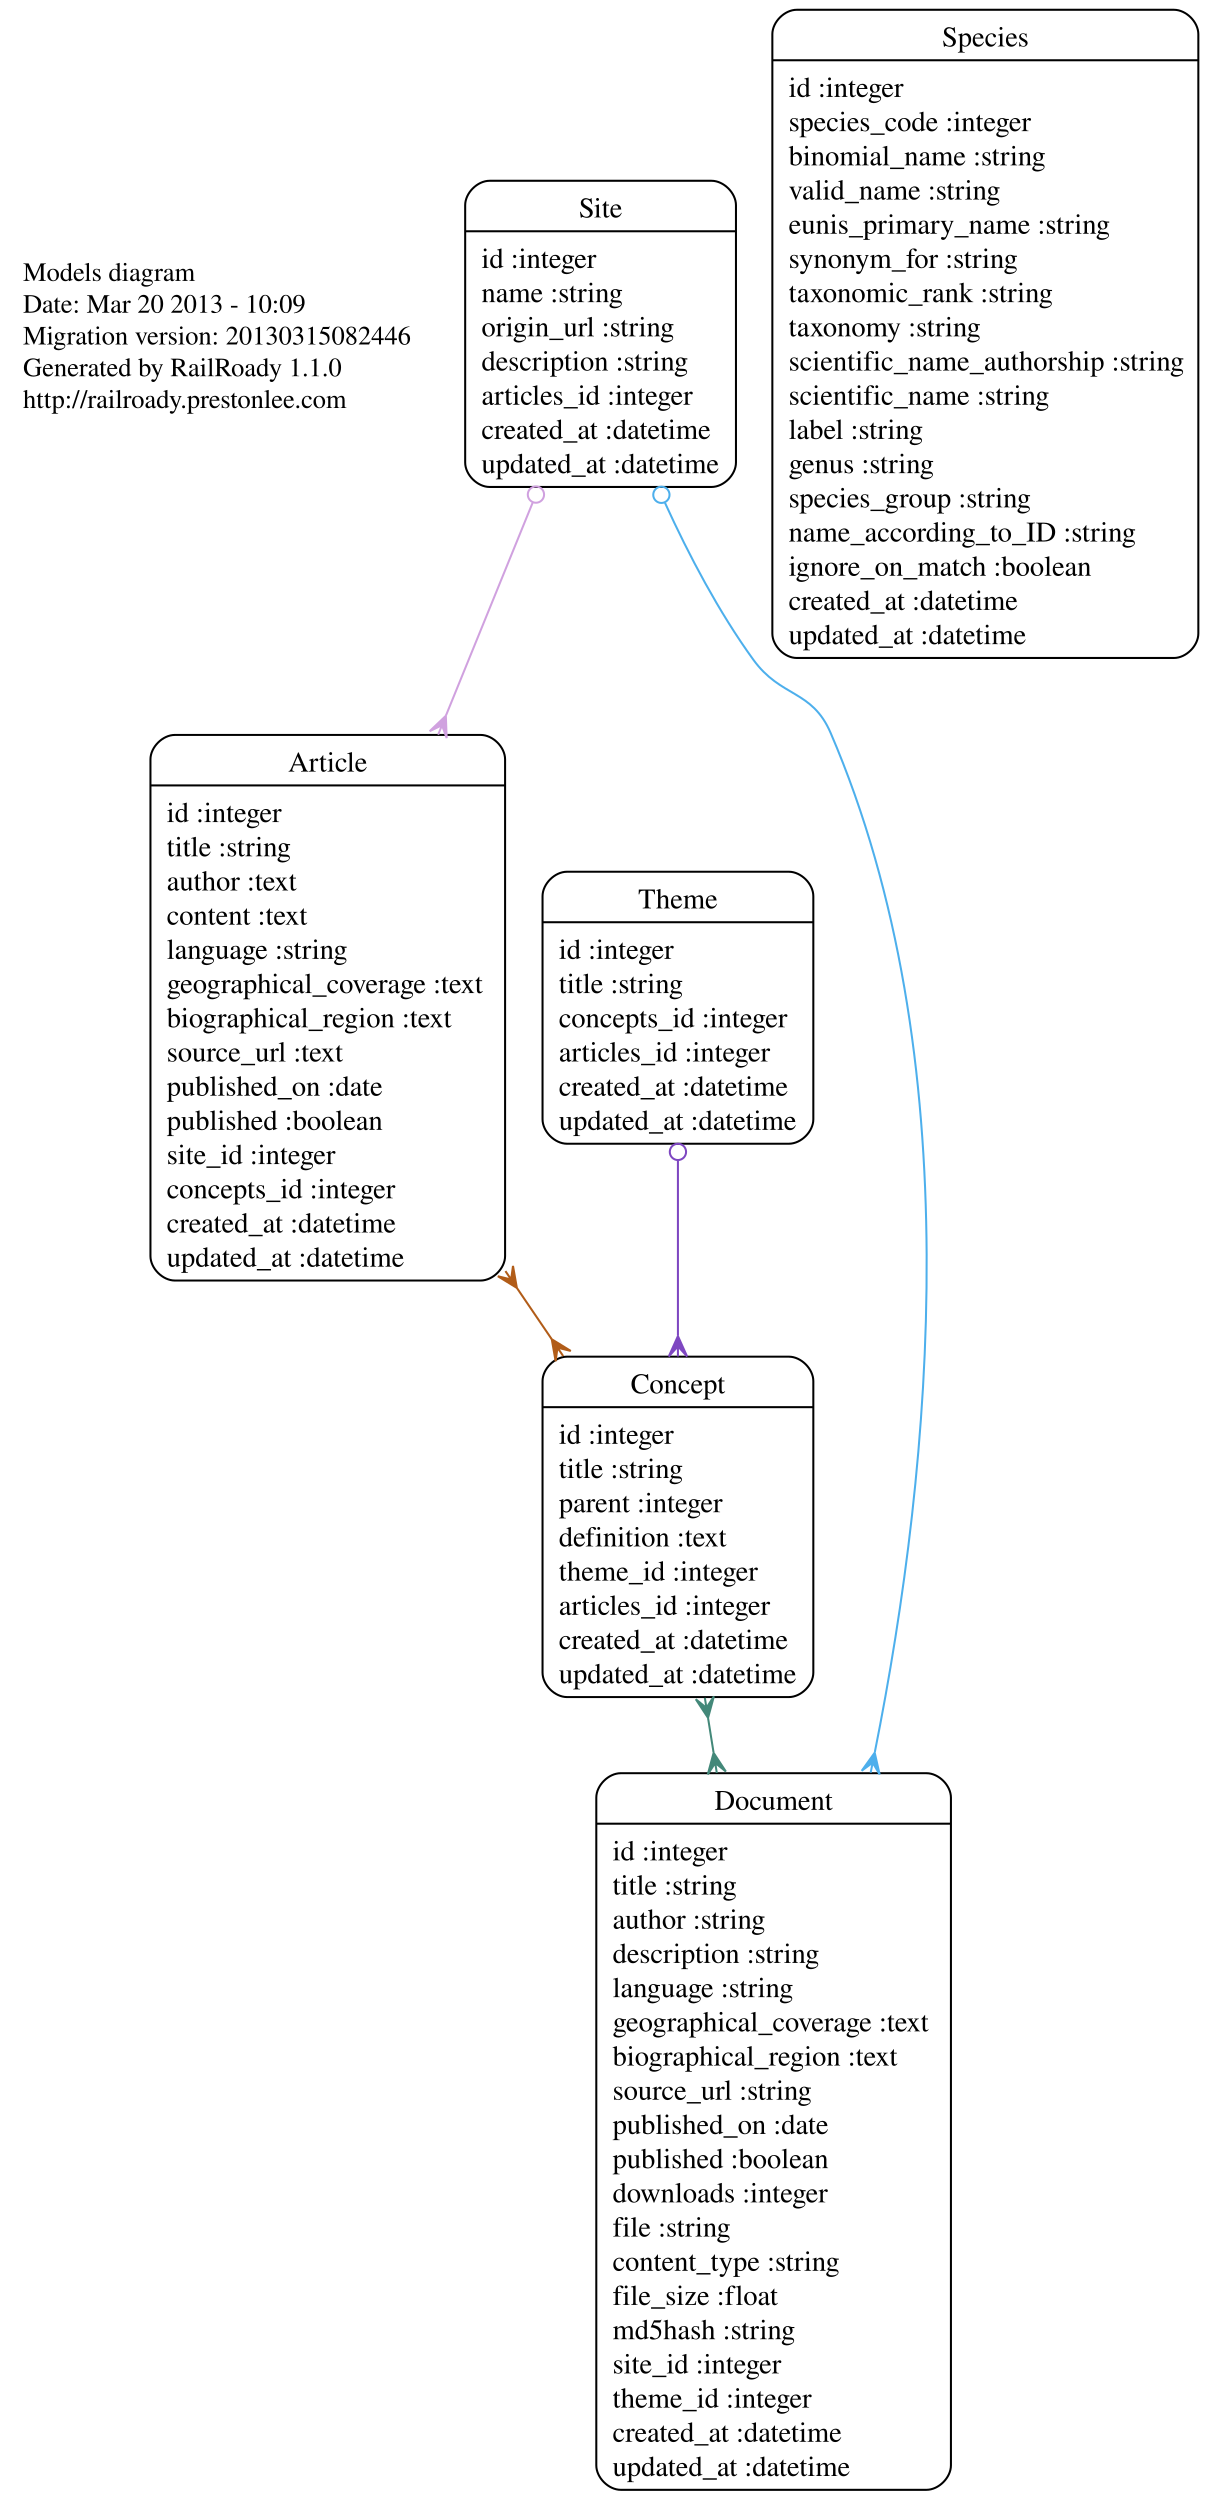
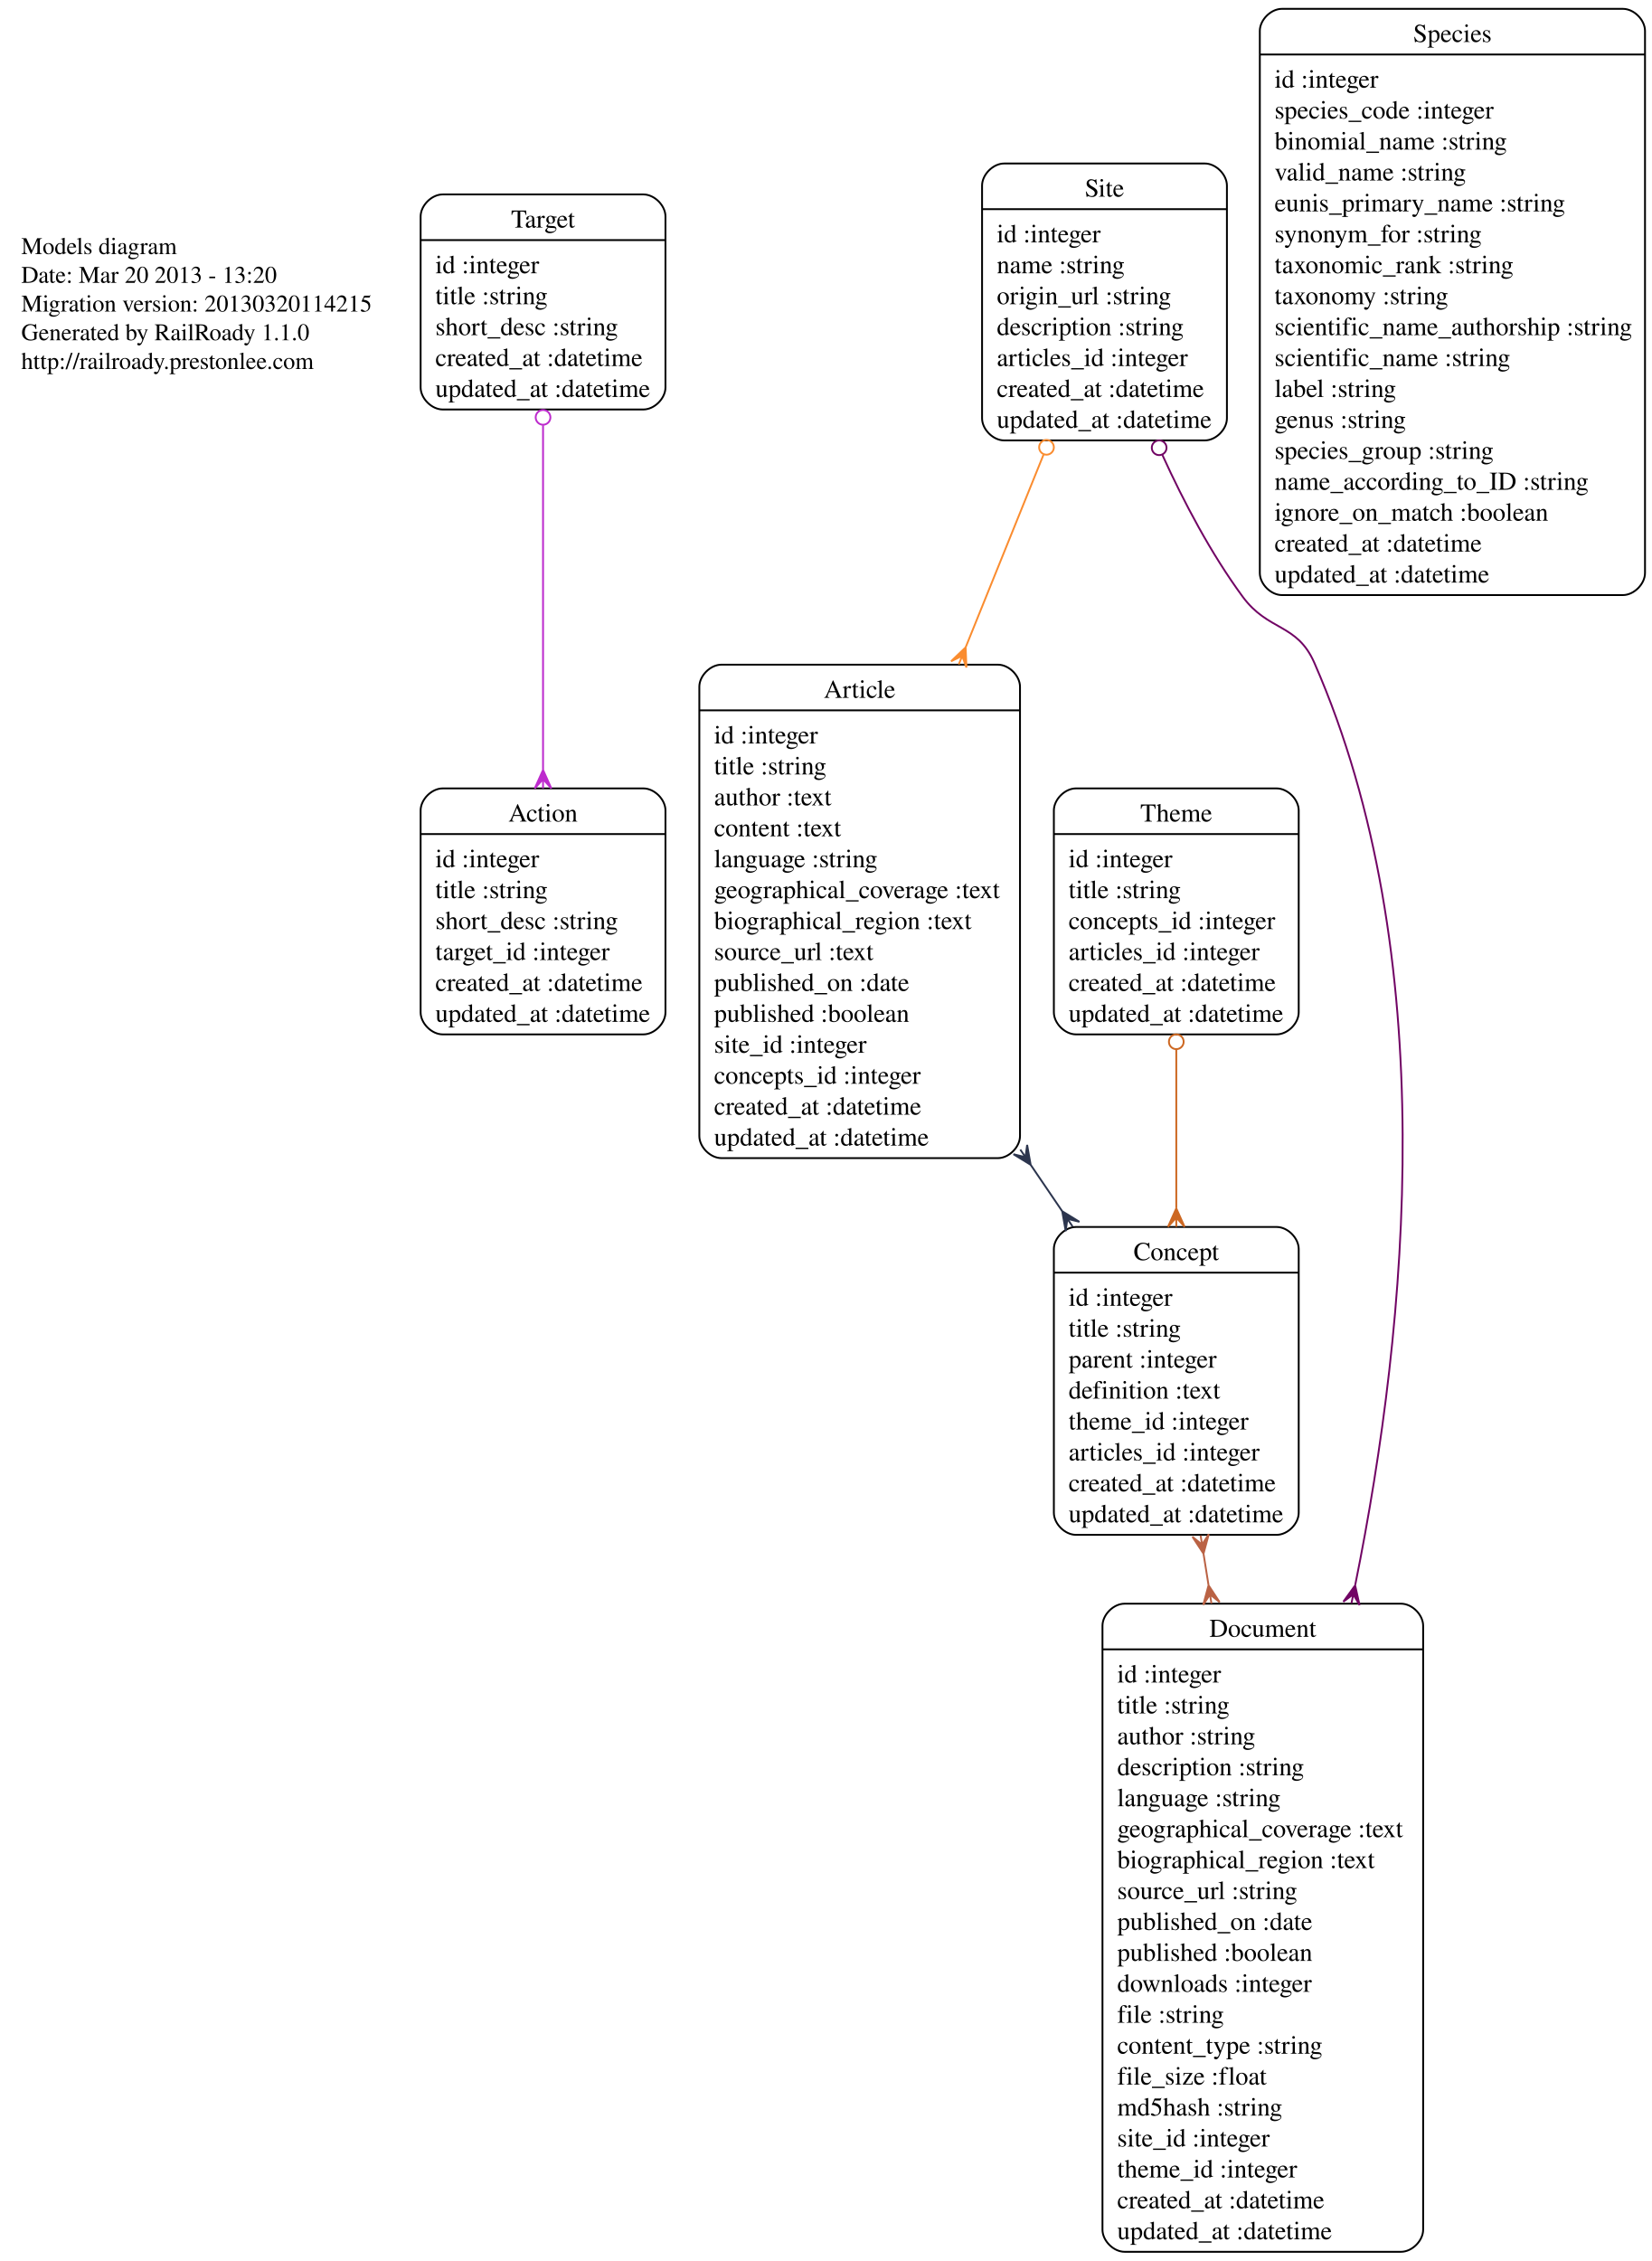
- <svg xmlns="http://www.w3.org/2000/svg" width="592pt" height="1228pt" viewBox="0.00 0.00 592.00 1228.00">
+ <svg xmlns="http://www.w3.org/2000/svg" width="897pt" height="1228pt" viewBox="0.00 0.00 897.00 1228.00">
  <g id="graph0" class="graph" transform="scale(1 1) rotate(0) translate(4 1224)">
-     <polygon fill="white" stroke="white" points="-4,5 -4,-1224 589,-1224 589,5 -4,5" />
+     <polygon fill="white" stroke="white" points="-4,5 -4,-1224 894,-1224 894,5 -4,5" />
    <g id="node1" class="node">
-       <text text-anchor="start" x="7.312" y="-1086" font-family="Times,serif" font-size="13.00">Models diagram</text>
-       <text text-anchor="start" x="7.312" y="-1070.4" font-family="Times,serif" font-size="13.00">Date: Mar 20 2013 - 10:09</text>
-       <text text-anchor="start" x="7.312" y="-1054.8" font-family="Times,serif" font-size="13.00">Migration version: 20130315082446</text>
-       <text text-anchor="start" x="7.312" y="-1039.2" font-family="Times,serif" font-size="13.00">Generated by RailRoady 1.1.0</text>
-       <text text-anchor="start" x="7.312" y="-1023.6" font-family="Times,serif" font-size="13.00">http://railroady.prestonlee.com</text>
+       <text text-anchor="start" x="7.55" y="-1086" font-family="Times,serif" font-size="13.00">Models diagram</text>
+       <text text-anchor="start" x="7.55" y="-1070.4" font-family="Times,serif" font-size="13.00">Date: Mar 20 2013 - 13:20</text>
+       <text text-anchor="start" x="7.55" y="-1054.8" font-family="Times,serif" font-size="13.00">Migration version: 20130320114215</text>
+       <text text-anchor="start" x="7.55" y="-1039.2" font-family="Times,serif" font-size="13.00">Generated by RailRoady 1.1.0</text>
+       <text text-anchor="start" x="7.55" y="-1023.6" font-family="Times,serif" font-size="13.00">http://railroady.prestonlee.com</text>
    </g>
    <g id="node2" class="node">
-       <path fill="none" stroke="black" d="M81.901,-595C81.901,-595 232.099,-595 232.099,-595 238.099,-595 244.099,-601 244.099,-607 244.099,-607 244.099,-851 244.099,-851 244.099,-857 238.099,-863 232.099,-863 232.099,-863 81.901,-863 81.901,-863 75.901,-863 69.901,-857 69.901,-851 69.901,-851 69.901,-607 69.901,-607 69.901,-601 75.901,-595 81.901,-595" />
-       <text text-anchor="middle" x="157" y="-845" font-family="Times,serif" font-size="14.00">Article</text>
-       <polyline fill="none" stroke="black" points="69.901,-838.2 244.099,-838.2 " />
-       <text text-anchor="start" x="77.901" y="-820.2" font-family="Times,serif" font-size="14.00">id :integer</text>
-       <text text-anchor="start" x="77.901" y="-803.4" font-family="Times,serif" font-size="14.00">title :string</text>
-       <text text-anchor="start" x="77.901" y="-786.6" font-family="Times,serif" font-size="14.00">author :text</text>
-       <text text-anchor="start" x="77.901" y="-769.8" font-family="Times,serif" font-size="14.00">content :text</text>
-       <text text-anchor="start" x="77.901" y="-753" font-family="Times,serif" font-size="14.00">language :string</text>
-       <text text-anchor="start" x="77.901" y="-736.2" font-family="Times,serif" font-size="14.00">geographical_coverage :text</text>
-       <text text-anchor="start" x="77.901" y="-719.4" font-family="Times,serif" font-size="14.00">biographical_region :text</text>
-       <text text-anchor="start" x="77.901" y="-702.6" font-family="Times,serif" font-size="14.00">source_url :text</text>
-       <text text-anchor="start" x="77.901" y="-685.8" font-family="Times,serif" font-size="14.00">published_on :date</text>
-       <text text-anchor="start" x="77.901" y="-669" font-family="Times,serif" font-size="14.00">published :boolean</text>
-       <text text-anchor="start" x="77.901" y="-652.2" font-family="Times,serif" font-size="14.00">site_id :integer</text>
-       <text text-anchor="start" x="77.901" y="-635.4" font-family="Times,serif" font-size="14.00">concepts_id :integer</text>
-       <text text-anchor="start" x="77.901" y="-618.6" font-family="Times,serif" font-size="14.00">created_at :datetime</text>
-       <text text-anchor="start" x="77.901" y="-601.8" font-family="Times,serif" font-size="14.00">updated_at :datetime</text>
+       <path fill="none" stroke="black" d="M236.495,-662.2C236.495,-662.2 345.505,-662.2 345.505,-662.2 351.505,-662.2 357.505,-668.2 357.505,-674.2 357.505,-674.2 357.505,-783.8 357.505,-783.8 357.505,-789.8 351.505,-795.8 345.505,-795.8 345.505,-795.8 236.495,-795.8 236.495,-795.8 230.495,-795.8 224.495,-789.8 224.495,-783.8 224.495,-783.8 224.495,-674.2 224.495,-674.2 224.495,-668.2 230.495,-662.2 236.495,-662.2" />
+       <text text-anchor="middle" x="291" y="-777.8" font-family="Times,serif" font-size="14.00">Action</text>
+       <polyline fill="none" stroke="black" points="224.495,-771 357.505,-771 " />
+       <text text-anchor="start" x="232.495" y="-753" font-family="Times,serif" font-size="14.00">id :integer</text>
+       <text text-anchor="start" x="232.495" y="-736.2" font-family="Times,serif" font-size="14.00">title :string</text>
+       <text text-anchor="start" x="232.495" y="-719.4" font-family="Times,serif" font-size="14.00">short_desc :string</text>
+       <text text-anchor="start" x="232.495" y="-702.6" font-family="Times,serif" font-size="14.00">target_id :integer</text>
+       <text text-anchor="start" x="232.495" y="-685.8" font-family="Times,serif" font-size="14.00">created_at :datetime</text>
+       <text text-anchor="start" x="232.495" y="-669" font-family="Times,serif" font-size="14.00">updated_at :datetime</text>
    </g>
    <g id="node3" class="node">
-       <path fill="none" stroke="black" d="M274.495,-390.4C274.495,-390.4 383.505,-390.4 383.505,-390.4 389.505,-390.4 395.505,-396.4 395.505,-402.4 395.505,-402.4 395.505,-545.6 395.505,-545.6 395.505,-551.6 389.505,-557.6 383.505,-557.6 383.505,-557.6 274.495,-557.6 274.495,-557.6 268.495,-557.6 262.495,-551.6 262.495,-545.6 262.495,-545.6 262.495,-402.4 262.495,-402.4 262.495,-396.4 268.495,-390.4 274.495,-390.4" />
-       <text text-anchor="middle" x="329" y="-539.6" font-family="Times,serif" font-size="14.00">Concept</text>
-       <polyline fill="none" stroke="black" points="262.495,-532.8 395.505,-532.8 " />
-       <text text-anchor="start" x="270.495" y="-514.8" font-family="Times,serif" font-size="14.00">id :integer</text>
-       <text text-anchor="start" x="270.495" y="-498" font-family="Times,serif" font-size="14.00">title :string</text>
-       <text text-anchor="start" x="270.495" y="-481.2" font-family="Times,serif" font-size="14.00">parent :integer</text>
-       <text text-anchor="start" x="270.495" y="-464.4" font-family="Times,serif" font-size="14.00">definition :text</text>
-       <text text-anchor="start" x="270.495" y="-447.6" font-family="Times,serif" font-size="14.00">theme_id :integer</text>
-       <text text-anchor="start" x="270.495" y="-430.8" font-family="Times,serif" font-size="14.00">articles_id :integer</text>
-       <text text-anchor="start" x="270.495" y="-414" font-family="Times,serif" font-size="14.00">created_at :datetime</text>
-       <text text-anchor="start" x="270.495" y="-397.2" font-family="Times,serif" font-size="14.00">updated_at :datetime</text>
+       <path fill="none" stroke="black" d="M387.901,-595C387.901,-595 538.099,-595 538.099,-595 544.099,-595 550.099,-601 550.099,-607 550.099,-607 550.099,-851 550.099,-851 550.099,-857 544.099,-863 538.099,-863 538.099,-863 387.901,-863 387.901,-863 381.901,-863 375.901,-857 375.901,-851 375.901,-851 375.901,-607 375.901,-607 375.901,-601 381.901,-595 387.901,-595" />
+       <text text-anchor="middle" x="463" y="-845" font-family="Times,serif" font-size="14.00">Article</text>
+       <polyline fill="none" stroke="black" points="375.901,-838.2 550.099,-838.2 " />
+       <text text-anchor="start" x="383.901" y="-820.2" font-family="Times,serif" font-size="14.00">id :integer</text>
+       <text text-anchor="start" x="383.901" y="-803.4" font-family="Times,serif" font-size="14.00">title :string</text>
+       <text text-anchor="start" x="383.901" y="-786.6" font-family="Times,serif" font-size="14.00">author :text</text>
+       <text text-anchor="start" x="383.901" y="-769.8" font-family="Times,serif" font-size="14.00">content :text</text>
+       <text text-anchor="start" x="383.901" y="-753" font-family="Times,serif" font-size="14.00">language :string</text>
+       <text text-anchor="start" x="383.901" y="-736.2" font-family="Times,serif" font-size="14.00">geographical_coverage :text</text>
+       <text text-anchor="start" x="383.901" y="-719.4" font-family="Times,serif" font-size="14.00">biographical_region :text</text>
+       <text text-anchor="start" x="383.901" y="-702.6" font-family="Times,serif" font-size="14.00">source_url :text</text>
+       <text text-anchor="start" x="383.901" y="-685.8" font-family="Times,serif" font-size="14.00">published_on :date</text>
+       <text text-anchor="start" x="383.901" y="-669" font-family="Times,serif" font-size="14.00">published :boolean</text>
+       <text text-anchor="start" x="383.901" y="-652.2" font-family="Times,serif" font-size="14.00">site_id :integer</text>
+       <text text-anchor="start" x="383.901" y="-635.4" font-family="Times,serif" font-size="14.00">concepts_id :integer</text>
+       <text text-anchor="start" x="383.901" y="-618.6" font-family="Times,serif" font-size="14.00">created_at :datetime</text>
+       <text text-anchor="start" x="383.901" y="-601.8" font-family="Times,serif" font-size="14.00">updated_at :datetime</text>
+     </g>
+     <g id="node4" class="node">
+       <path fill="none" stroke="black" d="M580.495,-390.4C580.495,-390.4 689.505,-390.4 689.505,-390.4 695.505,-390.4 701.505,-396.4 701.505,-402.4 701.505,-402.4 701.505,-545.6 701.505,-545.6 701.505,-551.6 695.505,-557.6 689.505,-557.6 689.505,-557.6 580.495,-557.6 580.495,-557.6 574.495,-557.6 568.495,-551.6 568.495,-545.6 568.495,-545.6 568.495,-402.4 568.495,-402.4 568.495,-396.4 574.495,-390.4 580.495,-390.4" />
+       <text text-anchor="middle" x="635" y="-539.6" font-family="Times,serif" font-size="14.00">Concept</text>
+       <polyline fill="none" stroke="black" points="568.495,-532.8 701.505,-532.8 " />
+       <text text-anchor="start" x="576.495" y="-514.8" font-family="Times,serif" font-size="14.00">id :integer</text>
+       <text text-anchor="start" x="576.495" y="-498" font-family="Times,serif" font-size="14.00">title :string</text>
+       <text text-anchor="start" x="576.495" y="-481.2" font-family="Times,serif" font-size="14.00">parent :integer</text>
+       <text text-anchor="start" x="576.495" y="-464.4" font-family="Times,serif" font-size="14.00">definition :text</text>
+       <text text-anchor="start" x="576.495" y="-447.6" font-family="Times,serif" font-size="14.00">theme_id :integer</text>
+       <text text-anchor="start" x="576.495" y="-430.8" font-family="Times,serif" font-size="14.00">articles_id :integer</text>
+       <text text-anchor="start" x="576.495" y="-414" font-family="Times,serif" font-size="14.00">created_at :datetime</text>
+       <text text-anchor="start" x="576.495" y="-397.2" font-family="Times,serif" font-size="14.00">updated_at :datetime</text>
    </g>
    <g id="edge1" class="edge">
-       <path fill="none" stroke="#b15c18" d="M249.906,-591.342C255.651,-582.892 261.354,-574.502 266.913,-566.326" />
-       <polygon fill="#b15c18" stroke="#b15c18" points="249.882,-591.377 240.538,-597.117 247.071,-595.512 244.26,-599.647 244.26,-599.647 244.26,-599.647 247.071,-595.512 247.981,-602.177 249.882,-591.377 249.882,-591.377" />
-       <polygon fill="#b15c18" stroke="#b15c18" points="267.027,-566.158 276.371,-560.418 269.838,-562.023 272.649,-557.888 272.649,-557.888 272.649,-557.888 269.838,-562.023 268.928,-555.358 267.027,-566.158 267.027,-566.158" />
+       <path fill="none" stroke="#2c354e" d="M555.906,-591.342C561.651,-582.892 567.354,-574.502 572.913,-566.326" />
+       <polygon fill="#2c354e" stroke="#2c354e" points="555.882,-591.377 546.538,-597.117 553.071,-595.512 550.26,-599.647 550.26,-599.647 550.26,-599.647 553.071,-595.512 553.981,-602.177 555.882,-591.377 555.882,-591.377" />
+       <polygon fill="#2c354e" stroke="#2c354e" points="573.027,-566.158 582.371,-560.418 575.838,-562.023 578.649,-557.888 578.649,-557.888 578.649,-557.888 575.838,-562.023 574.928,-555.358 573.027,-566.158 573.027,-566.158" />
    </g>
-     <g id="node4" class="node">
-       <path fill="none" stroke="black" d="M300.901,-1C300.901,-1 451.099,-1 451.099,-1 457.099,-1 463.099,-7 463.099,-13 463.099,-13 463.099,-341 463.099,-341 463.099,-347 457.099,-353 451.099,-353 451.099,-353 300.901,-353 300.901,-353 294.901,-353 288.901,-347 288.901,-341 288.901,-341 288.901,-13 288.901,-13 288.901,-7 294.901,-1 300.901,-1" />
-       <text text-anchor="middle" x="376" y="-335" font-family="Times,serif" font-size="14.00">Document</text>
-       <polyline fill="none" stroke="black" points="288.901,-328.2 463.099,-328.2 " />
-       <text text-anchor="start" x="296.901" y="-310.2" font-family="Times,serif" font-size="14.00">id :integer</text>
-       <text text-anchor="start" x="296.901" y="-293.4" font-family="Times,serif" font-size="14.00">title :string</text>
-       <text text-anchor="start" x="296.901" y="-276.6" font-family="Times,serif" font-size="14.00">author :string</text>
-       <text text-anchor="start" x="296.901" y="-259.8" font-family="Times,serif" font-size="14.00">description :string</text>
-       <text text-anchor="start" x="296.901" y="-243" font-family="Times,serif" font-size="14.00">language :string</text>
-       <text text-anchor="start" x="296.901" y="-226.2" font-family="Times,serif" font-size="14.00">geographical_coverage :text</text>
-       <text text-anchor="start" x="296.901" y="-209.4" font-family="Times,serif" font-size="14.00">biographical_region :text</text>
-       <text text-anchor="start" x="296.901" y="-192.6" font-family="Times,serif" font-size="14.00">source_url :string</text>
-       <text text-anchor="start" x="296.901" y="-175.8" font-family="Times,serif" font-size="14.00">published_on :date</text>
-       <text text-anchor="start" x="296.901" y="-159" font-family="Times,serif" font-size="14.00">published :boolean</text>
-       <text text-anchor="start" x="296.901" y="-142.2" font-family="Times,serif" font-size="14.00">downloads :integer</text>
-       <text text-anchor="start" x="296.901" y="-125.4" font-family="Times,serif" font-size="14.00">file :string</text>
-       <text text-anchor="start" x="296.901" y="-108.6" font-family="Times,serif" font-size="14.00">content_type :string</text>
-       <text text-anchor="start" x="296.901" y="-91.8" font-family="Times,serif" font-size="14.00">file_size :float</text>
-       <text text-anchor="start" x="296.901" y="-75" font-family="Times,serif" font-size="14.00">md5hash :string</text>
-       <text text-anchor="start" x="296.901" y="-58.2" font-family="Times,serif" font-size="14.00">site_id :integer</text>
-       <text text-anchor="start" x="296.901" y="-41.4" font-family="Times,serif" font-size="14.00">theme_id :integer</text>
-       <text text-anchor="start" x="296.901" y="-24.6" font-family="Times,serif" font-size="14.00">created_at :datetime</text>
-       <text text-anchor="start" x="296.901" y="-7.8" font-family="Times,serif" font-size="14.00">updated_at :datetime</text>
+     <g id="node5" class="node">
+       <path fill="none" stroke="black" d="M606.901,-1C606.901,-1 757.099,-1 757.099,-1 763.099,-1 769.099,-7 769.099,-13 769.099,-13 769.099,-341 769.099,-341 769.099,-347 763.099,-353 757.099,-353 757.099,-353 606.901,-353 606.901,-353 600.901,-353 594.901,-347 594.901,-341 594.901,-341 594.901,-13 594.901,-13 594.901,-7 600.901,-1 606.901,-1" />
+       <text text-anchor="middle" x="682" y="-335" font-family="Times,serif" font-size="14.00">Document</text>
+       <polyline fill="none" stroke="black" points="594.901,-328.2 769.099,-328.2 " />
+       <text text-anchor="start" x="602.901" y="-310.2" font-family="Times,serif" font-size="14.00">id :integer</text>
+       <text text-anchor="start" x="602.901" y="-293.4" font-family="Times,serif" font-size="14.00">title :string</text>
+       <text text-anchor="start" x="602.901" y="-276.6" font-family="Times,serif" font-size="14.00">author :string</text>
+       <text text-anchor="start" x="602.901" y="-259.8" font-family="Times,serif" font-size="14.00">description :string</text>
+       <text text-anchor="start" x="602.901" y="-243" font-family="Times,serif" font-size="14.00">language :string</text>
+       <text text-anchor="start" x="602.901" y="-226.2" font-family="Times,serif" font-size="14.00">geographical_coverage :text</text>
+       <text text-anchor="start" x="602.901" y="-209.4" font-family="Times,serif" font-size="14.00">biographical_region :text</text>
+       <text text-anchor="start" x="602.901" y="-192.6" font-family="Times,serif" font-size="14.00">source_url :string</text>
+       <text text-anchor="start" x="602.901" y="-175.8" font-family="Times,serif" font-size="14.00">published_on :date</text>
+       <text text-anchor="start" x="602.901" y="-159" font-family="Times,serif" font-size="14.00">published :boolean</text>
+       <text text-anchor="start" x="602.901" y="-142.2" font-family="Times,serif" font-size="14.00">downloads :integer</text>
+       <text text-anchor="start" x="602.901" y="-125.4" font-family="Times,serif" font-size="14.00">file :string</text>
+       <text text-anchor="start" x="602.901" y="-108.6" font-family="Times,serif" font-size="14.00">content_type :string</text>
+       <text text-anchor="start" x="602.901" y="-91.8" font-family="Times,serif" font-size="14.00">file_size :float</text>
+       <text text-anchor="start" x="602.901" y="-75" font-family="Times,serif" font-size="14.00">md5hash :string</text>
+       <text text-anchor="start" x="602.901" y="-58.2" font-family="Times,serif" font-size="14.00">site_id :integer</text>
+       <text text-anchor="start" x="602.901" y="-41.4" font-family="Times,serif" font-size="14.00">theme_id :integer</text>
+       <text text-anchor="start" x="602.901" y="-24.6" font-family="Times,serif" font-size="14.00">created_at :datetime</text>
+       <text text-anchor="start" x="602.901" y="-7.8" font-family="Times,serif" font-size="14.00">updated_at :datetime</text>
    </g>
    <g id="edge2" class="edge">
-       <path fill="none" stroke="#438879" d="M343.822,-379.967C344.689,-374.526 345.574,-368.971 346.472,-363.336" />
-       <polygon fill="#438879" stroke="#438879" points="343.791,-380.166 337.773,-389.333 343.004,-385.103 342.217,-390.041 342.217,-390.041 342.217,-390.041 343.004,-385.103 346.661,-390.749 343.791,-380.166 343.791,-380.166" />
-       <polygon fill="#438879" stroke="#438879" points="346.527,-362.992 352.544,-353.825 347.313,-358.055 348.1,-353.117 348.1,-353.117 348.1,-353.117 347.313,-358.055 343.656,-352.409 346.527,-362.992 346.527,-362.992" />
+       <path fill="none" stroke="#ba6244" d="M649.822,-379.967C650.689,-374.526 651.574,-368.971 652.472,-363.336" />
+       <polygon fill="#ba6244" stroke="#ba6244" points="649.791,-380.166 643.773,-389.333 649.004,-385.103 648.217,-390.041 648.217,-390.041 648.217,-390.041 649.004,-385.103 652.661,-390.749 649.791,-380.166 649.791,-380.166" />
+       <polygon fill="#ba6244" stroke="#ba6244" points="652.527,-362.992 658.544,-353.825 653.313,-358.055 654.1,-353.117 654.1,-353.117 654.1,-353.117 653.313,-358.055 649.656,-352.409 652.527,-362.992 652.527,-362.992" />
    </g>
-     <g id="node5" class="node">
-       <path fill="none" stroke="black" d="M236.495,-984.8C236.495,-984.8 345.505,-984.8 345.505,-984.8 351.505,-984.8 357.505,-990.8 357.505,-996.8 357.505,-996.8 357.505,-1123.2 357.505,-1123.2 357.505,-1129.2 351.505,-1135.2 345.505,-1135.2 345.505,-1135.2 236.495,-1135.2 236.495,-1135.2 230.495,-1135.2 224.495,-1129.2 224.495,-1123.2 224.495,-1123.2 224.495,-996.8 224.495,-996.8 224.495,-990.8 230.495,-984.8 236.495,-984.8" />
-       <text text-anchor="middle" x="291" y="-1117.2" font-family="Times,serif" font-size="14.00">Site</text>
-       <polyline fill="none" stroke="black" points="224.495,-1110.4 357.505,-1110.4 " />
-       <text text-anchor="start" x="232.495" y="-1092.4" font-family="Times,serif" font-size="14.00">id :integer</text>
-       <text text-anchor="start" x="232.495" y="-1075.6" font-family="Times,serif" font-size="14.00">name :string</text>
-       <text text-anchor="start" x="232.495" y="-1058.8" font-family="Times,serif" font-size="14.00">origin_url :string</text>
-       <text text-anchor="start" x="232.495" y="-1042" font-family="Times,serif" font-size="14.00">description :string</text>
-       <text text-anchor="start" x="232.495" y="-1025.2" font-family="Times,serif" font-size="14.00">articles_id :integer</text>
-       <text text-anchor="start" x="232.495" y="-1008.4" font-family="Times,serif" font-size="14.00">created_at :datetime</text>
-       <text text-anchor="start" x="232.495" y="-991.6" font-family="Times,serif" font-size="14.00">updated_at :datetime</text>
+     <g id="node6" class="node">
+       <path fill="none" stroke="black" d="M541.495,-984.8C541.495,-984.8 650.505,-984.8 650.505,-984.8 656.505,-984.8 662.505,-990.8 662.505,-996.8 662.505,-996.8 662.505,-1123.2 662.505,-1123.2 662.505,-1129.2 656.505,-1135.2 650.505,-1135.2 650.505,-1135.2 541.495,-1135.2 541.495,-1135.2 535.495,-1135.2 529.495,-1129.2 529.495,-1123.2 529.495,-1123.2 529.495,-996.8 529.495,-996.8 529.495,-990.8 535.495,-984.8 541.495,-984.8" />
+       <text text-anchor="middle" x="596" y="-1117.2" font-family="Times,serif" font-size="14.00">Site</text>
+       <polyline fill="none" stroke="black" points="529.495,-1110.4 662.505,-1110.4 " />
+       <text text-anchor="start" x="537.495" y="-1092.4" font-family="Times,serif" font-size="14.00">id :integer</text>
+       <text text-anchor="start" x="537.495" y="-1075.6" font-family="Times,serif" font-size="14.00">name :string</text>
+       <text text-anchor="start" x="537.495" y="-1058.8" font-family="Times,serif" font-size="14.00">origin_url :string</text>
+       <text text-anchor="start" x="537.495" y="-1042" font-family="Times,serif" font-size="14.00">description :string</text>
+       <text text-anchor="start" x="537.495" y="-1025.2" font-family="Times,serif" font-size="14.00">articles_id :integer</text>
+       <text text-anchor="start" x="537.495" y="-1008.4" font-family="Times,serif" font-size="14.00">created_at :datetime</text>
+       <text text-anchor="start" x="537.495" y="-991.6" font-family="Times,serif" font-size="14.00">updated_at :datetime</text>
    </g>
    <g id="edge3" class="edge">
-       <path fill="none" stroke="#d0a1df" d="M257.627,-977.061C244.756,-945.459 229.649,-908.371 215.112,-872.677" />
-       <ellipse fill="none" stroke="#d0a1df" cx="259.252" cy="-981.051" rx="4" ry="4" />
-       <polygon fill="#d0a1df" stroke="#d0a1df" points="215.002,-872.408 215.398,-861.449 213.116,-867.777 211.23,-863.147 211.23,-863.147 211.23,-863.147 213.116,-867.777 207.062,-864.844 215.002,-872.408 215.002,-872.408" />
+       <path fill="none" stroke="#fa8c2f" d="M562.876,-977.061C550.101,-945.459 535.107,-908.371 520.678,-872.677" />
+       <ellipse fill="none" stroke="#fa8c2f" cx="564.487" cy="-981.047" rx="4" ry="4" />
+       <polygon fill="#fa8c2f" stroke="#fa8c2f" points="520.573,-872.418 520.997,-861.46 518.699,-867.782 516.825,-863.147 516.825,-863.147 516.825,-863.147 518.699,-867.782 512.653,-864.833 520.573,-872.418 520.573,-872.418" />
    </g>
    <g id="edge4" class="edge">
-       <path fill="none" stroke="#4dafec" d="M322.634,-977.025C334.393,-951.236 349.059,-923.402 366,-900 379.642,-881.155 394.808,-885.371 404,-864 472.301,-705.208 454.234,-506.183 425.733,-363.464" />
-       <ellipse fill="none" stroke="#4dafec" cx="320.875" cy="-980.947" rx="4" ry="4" />
-       <polygon fill="#4dafec" stroke="#4dafec" points="425.657,-363.086 428.074,-352.39 424.66,-358.187 423.664,-353.287 423.664,-353.287 423.664,-353.287 424.66,-358.187 419.254,-354.183 425.657,-363.086 425.657,-363.086" />
-     </g>
-     <g id="node6" class="node">
-       <path fill="none" stroke="black" d="M387.377,-900.8C387.377,-900.8 572.623,-900.8 572.623,-900.8 578.623,-900.8 584.623,-906.8 584.623,-912.8 584.623,-912.8 584.623,-1207.2 584.623,-1207.2 584.623,-1213.2 578.623,-1219.2 572.623,-1219.2 572.623,-1219.2 387.377,-1219.2 387.377,-1219.2 381.377,-1219.2 375.377,-1213.2 375.377,-1207.2 375.377,-1207.2 375.377,-912.8 375.377,-912.8 375.377,-906.8 381.377,-900.8 387.377,-900.8" />
-       <text text-anchor="middle" x="480" y="-1201.2" font-family="Times,serif" font-size="14.00">Species</text>
-       <polyline fill="none" stroke="black" points="375.377,-1194.4 584.623,-1194.4 " />
-       <text text-anchor="start" x="383.377" y="-1176.4" font-family="Times,serif" font-size="14.00">id :integer</text>
-       <text text-anchor="start" x="383.377" y="-1159.6" font-family="Times,serif" font-size="14.00">species_code :integer</text>
-       <text text-anchor="start" x="383.377" y="-1142.8" font-family="Times,serif" font-size="14.00">binomial_name :string</text>
-       <text text-anchor="start" x="383.377" y="-1126" font-family="Times,serif" font-size="14.00">valid_name :string</text>
-       <text text-anchor="start" x="383.377" y="-1109.2" font-family="Times,serif" font-size="14.00">eunis_primary_name :string</text>
-       <text text-anchor="start" x="383.377" y="-1092.4" font-family="Times,serif" font-size="14.00">synonym_for :string</text>
-       <text text-anchor="start" x="383.377" y="-1075.6" font-family="Times,serif" font-size="14.00">taxonomic_rank :string</text>
-       <text text-anchor="start" x="383.377" y="-1058.8" font-family="Times,serif" font-size="14.00">taxonomy :string</text>
-       <text text-anchor="start" x="383.377" y="-1042" font-family="Times,serif" font-size="14.00">scientific_name_authorship :string</text>
-       <text text-anchor="start" x="383.377" y="-1025.2" font-family="Times,serif" font-size="14.00">scientific_name :string</text>
-       <text text-anchor="start" x="383.377" y="-1008.4" font-family="Times,serif" font-size="14.00">label :string</text>
-       <text text-anchor="start" x="383.377" y="-991.6" font-family="Times,serif" font-size="14.00">genus :string</text>
-       <text text-anchor="start" x="383.377" y="-974.8" font-family="Times,serif" font-size="14.00">species_group :string</text>
-       <text text-anchor="start" x="383.377" y="-958" font-family="Times,serif" font-size="14.00">name_according_to_ID :string</text>
-       <text text-anchor="start" x="383.377" y="-941.2" font-family="Times,serif" font-size="14.00">ignore_on_match :boolean</text>
-       <text text-anchor="start" x="383.377" y="-924.4" font-family="Times,serif" font-size="14.00">created_at :datetime</text>
-       <text text-anchor="start" x="383.377" y="-907.6" font-family="Times,serif" font-size="14.00">updated_at :datetime</text>
+       <path fill="none" stroke="#710464" d="M627.454,-976.894C639.202,-951.097 653.908,-923.292 671,-900 684.956,-880.982 700.539,-885.609 710,-864 779.387,-705.521 761.094,-506.234 732.24,-363.355" />
+       <ellipse fill="none" stroke="#710464" cx="625.697" cy="-980.817" rx="4" ry="4" />
+       <polygon fill="#710464" stroke="#710464" points="732.159,-362.961 734.553,-352.26 731.152,-358.064 730.145,-353.166 730.145,-353.166 730.145,-353.166 731.152,-358.064 725.737,-354.072 732.159,-362.961 732.159,-362.961" />
    </g>
    <g id="node7" class="node">
-       <path fill="none" stroke="black" d="M274.495,-662.2C274.495,-662.2 383.505,-662.2 383.505,-662.2 389.505,-662.2 395.505,-668.2 395.505,-674.2 395.505,-674.2 395.505,-783.8 395.505,-783.8 395.505,-789.8 389.505,-795.8 383.505,-795.8 383.505,-795.8 274.495,-795.8 274.495,-795.8 268.495,-795.8 262.495,-789.8 262.495,-783.8 262.495,-783.8 262.495,-674.2 262.495,-674.2 262.495,-668.2 268.495,-662.2 274.495,-662.2" />
-       <text text-anchor="middle" x="329" y="-777.8" font-family="Times,serif" font-size="14.00">Theme</text>
-       <polyline fill="none" stroke="black" points="262.495,-771 395.505,-771 " />
-       <text text-anchor="start" x="270.495" y="-753" font-family="Times,serif" font-size="14.00">id :integer</text>
-       <text text-anchor="start" x="270.495" y="-736.2" font-family="Times,serif" font-size="14.00">title :string</text>
-       <text text-anchor="start" x="270.495" y="-719.4" font-family="Times,serif" font-size="14.00">concepts_id :integer</text>
-       <text text-anchor="start" x="270.495" y="-702.6" font-family="Times,serif" font-size="14.00">articles_id :integer</text>
-       <text text-anchor="start" x="270.495" y="-685.8" font-family="Times,serif" font-size="14.00">created_at :datetime</text>
-       <text text-anchor="start" x="270.495" y="-669" font-family="Times,serif" font-size="14.00">updated_at :datetime</text>
+       <path fill="none" stroke="black" d="M692.377,-900.8C692.377,-900.8 877.623,-900.8 877.623,-900.8 883.623,-900.8 889.623,-906.8 889.623,-912.8 889.623,-912.8 889.623,-1207.2 889.623,-1207.2 889.623,-1213.2 883.623,-1219.2 877.623,-1219.2 877.623,-1219.2 692.377,-1219.2 692.377,-1219.2 686.377,-1219.2 680.377,-1213.2 680.377,-1207.2 680.377,-1207.2 680.377,-912.8 680.377,-912.8 680.377,-906.8 686.377,-900.8 692.377,-900.8" />
+       <text text-anchor="middle" x="785" y="-1201.2" font-family="Times,serif" font-size="14.00">Species</text>
+       <polyline fill="none" stroke="black" points="680.377,-1194.4 889.623,-1194.4 " />
+       <text text-anchor="start" x="688.377" y="-1176.4" font-family="Times,serif" font-size="14.00">id :integer</text>
+       <text text-anchor="start" x="688.377" y="-1159.6" font-family="Times,serif" font-size="14.00">species_code :integer</text>
+       <text text-anchor="start" x="688.377" y="-1142.8" font-family="Times,serif" font-size="14.00">binomial_name :string</text>
+       <text text-anchor="start" x="688.377" y="-1126" font-family="Times,serif" font-size="14.00">valid_name :string</text>
+       <text text-anchor="start" x="688.377" y="-1109.2" font-family="Times,serif" font-size="14.00">eunis_primary_name :string</text>
+       <text text-anchor="start" x="688.377" y="-1092.4" font-family="Times,serif" font-size="14.00">synonym_for :string</text>
+       <text text-anchor="start" x="688.377" y="-1075.6" font-family="Times,serif" font-size="14.00">taxonomic_rank :string</text>
+       <text text-anchor="start" x="688.377" y="-1058.8" font-family="Times,serif" font-size="14.00">taxonomy :string</text>
+       <text text-anchor="start" x="688.377" y="-1042" font-family="Times,serif" font-size="14.00">scientific_name_authorship :string</text>
+       <text text-anchor="start" x="688.377" y="-1025.2" font-family="Times,serif" font-size="14.00">scientific_name :string</text>
+       <text text-anchor="start" x="688.377" y="-1008.4" font-family="Times,serif" font-size="14.00">label :string</text>
+       <text text-anchor="start" x="688.377" y="-991.6" font-family="Times,serif" font-size="14.00">genus :string</text>
+       <text text-anchor="start" x="688.377" y="-974.8" font-family="Times,serif" font-size="14.00">species_group :string</text>
+       <text text-anchor="start" x="688.377" y="-958" font-family="Times,serif" font-size="14.00">name_according_to_ID :string</text>
+       <text text-anchor="start" x="688.377" y="-941.2" font-family="Times,serif" font-size="14.00">ignore_on_match :boolean</text>
+       <text text-anchor="start" x="688.377" y="-924.4" font-family="Times,serif" font-size="14.00">created_at :datetime</text>
+       <text text-anchor="start" x="688.377" y="-907.6" font-family="Times,serif" font-size="14.00">updated_at :datetime</text>
+     </g>
+     <g id="node8" class="node">
+       <path fill="none" stroke="black" d="M236.495,-1001.6C236.495,-1001.6 345.505,-1001.6 345.505,-1001.6 351.505,-1001.6 357.505,-1007.6 357.505,-1013.6 357.505,-1013.6 357.505,-1106.4 357.505,-1106.4 357.505,-1112.4 351.505,-1118.4 345.505,-1118.4 345.505,-1118.4 236.495,-1118.4 236.495,-1118.4 230.495,-1118.4 224.495,-1112.4 224.495,-1106.4 224.495,-1106.4 224.495,-1013.6 224.495,-1013.6 224.495,-1007.6 230.495,-1001.6 236.495,-1001.6" />
+       <text text-anchor="middle" x="291" y="-1100.4" font-family="Times,serif" font-size="14.00">Target</text>
+       <polyline fill="none" stroke="black" points="224.495,-1093.6 357.505,-1093.6 " />
+       <text text-anchor="start" x="232.495" y="-1075.6" font-family="Times,serif" font-size="14.00">id :integer</text>
+       <text text-anchor="start" x="232.495" y="-1058.8" font-family="Times,serif" font-size="14.00">title :string</text>
+       <text text-anchor="start" x="232.495" y="-1042" font-family="Times,serif" font-size="14.00">short_desc :string</text>
+       <text text-anchor="start" x="232.495" y="-1025.2" font-family="Times,serif" font-size="14.00">created_at :datetime</text>
+       <text text-anchor="start" x="232.495" y="-1008.4" font-family="Times,serif" font-size="14.00">updated_at :datetime</text>
    </g>
    <g id="edge5" class="edge">
-       <path fill="none" stroke="#7e47c1" d="M329,-653.817C329,-626.957 329,-596.278 329,-568.004" />
-       <ellipse fill="none" stroke="#7e47c1" cx="329" cy="-658.188" rx="4" ry="4" />
-       <polygon fill="#7e47c1" stroke="#7e47c1" points="329,-567.708 333.5,-557.708 329,-562.708 329,-557.708 329,-557.708 329,-557.708 329,-562.708 324.5,-557.708 329,-567.708 329,-567.708" />
+       <path fill="none" stroke="#bd2bcd" d="M291,-993.048C291,-939.082 291,-862.705 291,-806.145" />
+       <ellipse fill="none" stroke="#bd2bcd" cx="291" cy="-997.316" rx="4" ry="4" />
+       <polygon fill="#bd2bcd" stroke="#bd2bcd" points="291,-805.824 295.5,-795.824 291,-800.824 291,-795.824 291,-795.824 291,-795.824 291,-800.824 286.5,-795.824 291,-805.824 291,-805.824" />
+     </g>
+     <g id="node9" class="node">
+       <path fill="none" stroke="black" d="M580.495,-662.2C580.495,-662.2 689.505,-662.2 689.505,-662.2 695.505,-662.2 701.505,-668.2 701.505,-674.2 701.505,-674.2 701.505,-783.8 701.505,-783.8 701.505,-789.8 695.505,-795.8 689.505,-795.8 689.505,-795.8 580.495,-795.8 580.495,-795.8 574.495,-795.8 568.495,-789.8 568.495,-783.8 568.495,-783.8 568.495,-674.2 568.495,-674.2 568.495,-668.2 574.495,-662.2 580.495,-662.2" />
+       <text text-anchor="middle" x="635" y="-777.8" font-family="Times,serif" font-size="14.00">Theme</text>
+       <polyline fill="none" stroke="black" points="568.495,-771 701.505,-771 " />
+       <text text-anchor="start" x="576.495" y="-753" font-family="Times,serif" font-size="14.00">id :integer</text>
+       <text text-anchor="start" x="576.495" y="-736.2" font-family="Times,serif" font-size="14.00">title :string</text>
+       <text text-anchor="start" x="576.495" y="-719.4" font-family="Times,serif" font-size="14.00">concepts_id :integer</text>
+       <text text-anchor="start" x="576.495" y="-702.6" font-family="Times,serif" font-size="14.00">articles_id :integer</text>
+       <text text-anchor="start" x="576.495" y="-685.8" font-family="Times,serif" font-size="14.00">created_at :datetime</text>
+       <text text-anchor="start" x="576.495" y="-669" font-family="Times,serif" font-size="14.00">updated_at :datetime</text>
+     </g>
+     <g id="edge6" class="edge">
+       <path fill="none" stroke="#cd6822" d="M635,-653.817C635,-626.957 635,-596.278 635,-568.004" />
+       <ellipse fill="none" stroke="#cd6822" cx="635" cy="-658.188" rx="4" ry="4" />
+       <polygon fill="#cd6822" stroke="#cd6822" points="635,-567.708 639.5,-557.708 635,-562.708 635,-557.708 635,-557.708 635,-557.708 635,-562.708 630.5,-557.708 635,-567.708 635,-567.708" />
    </g>
  </g>
</svg>
